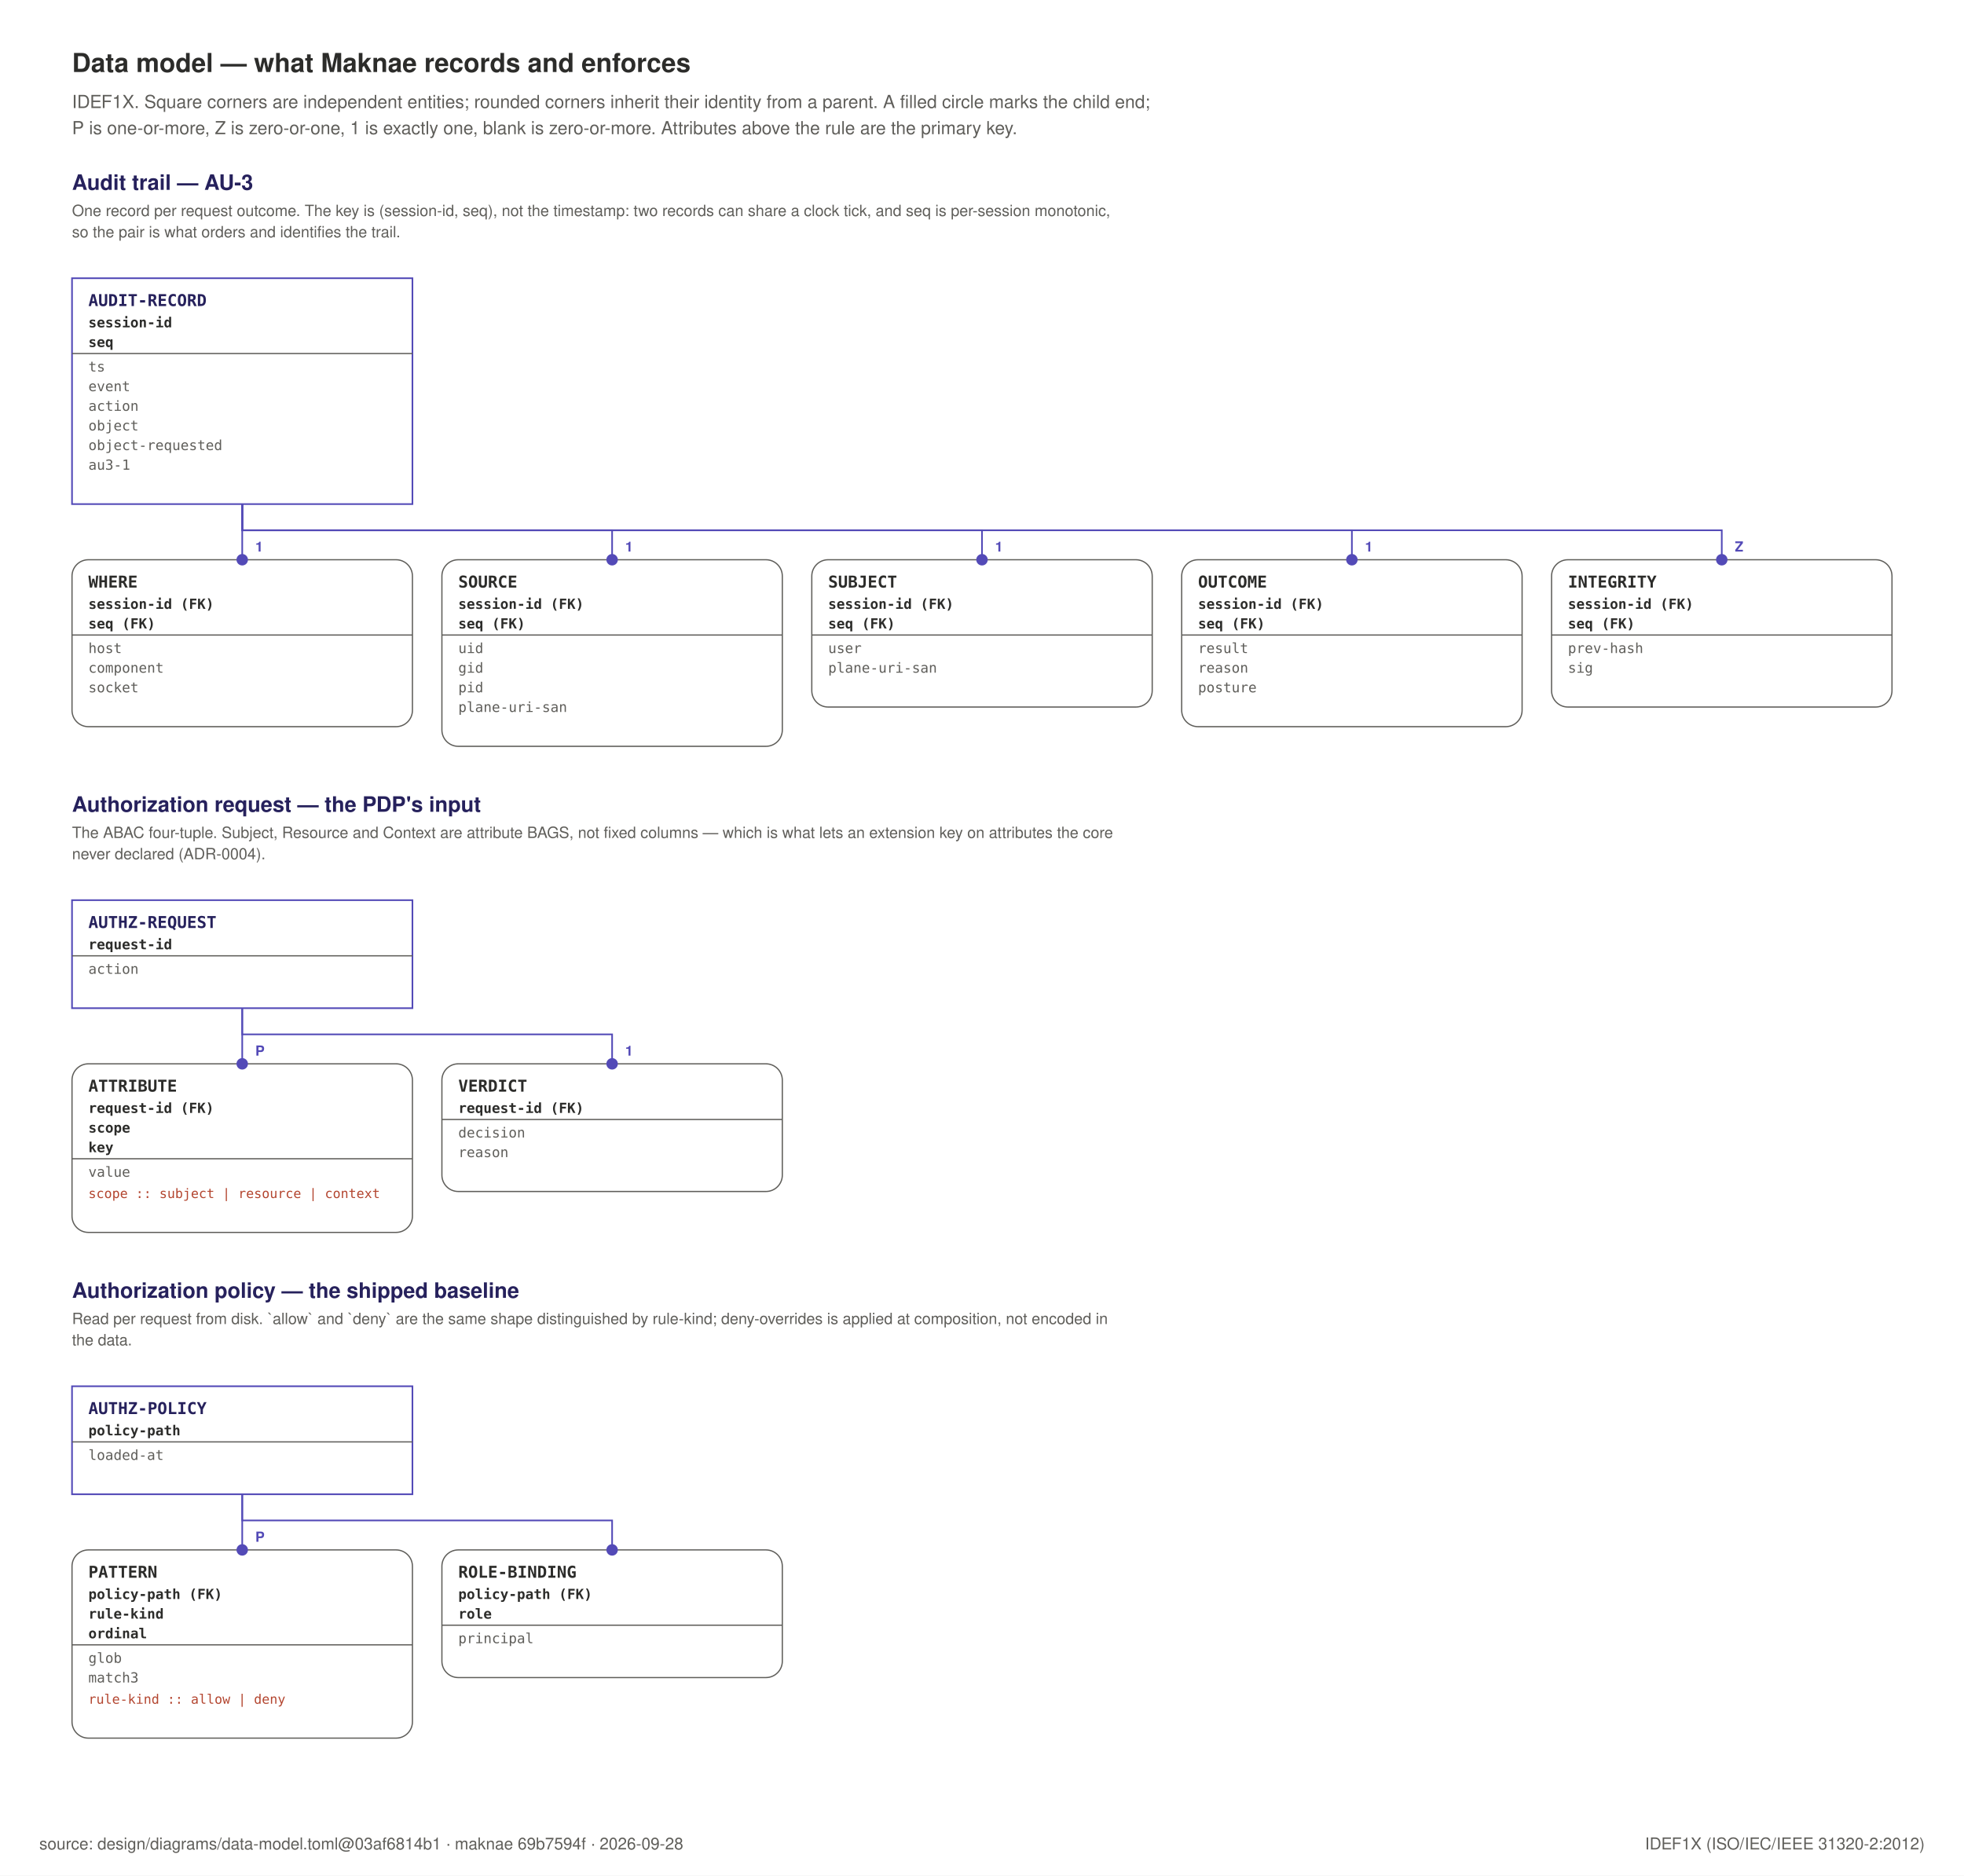
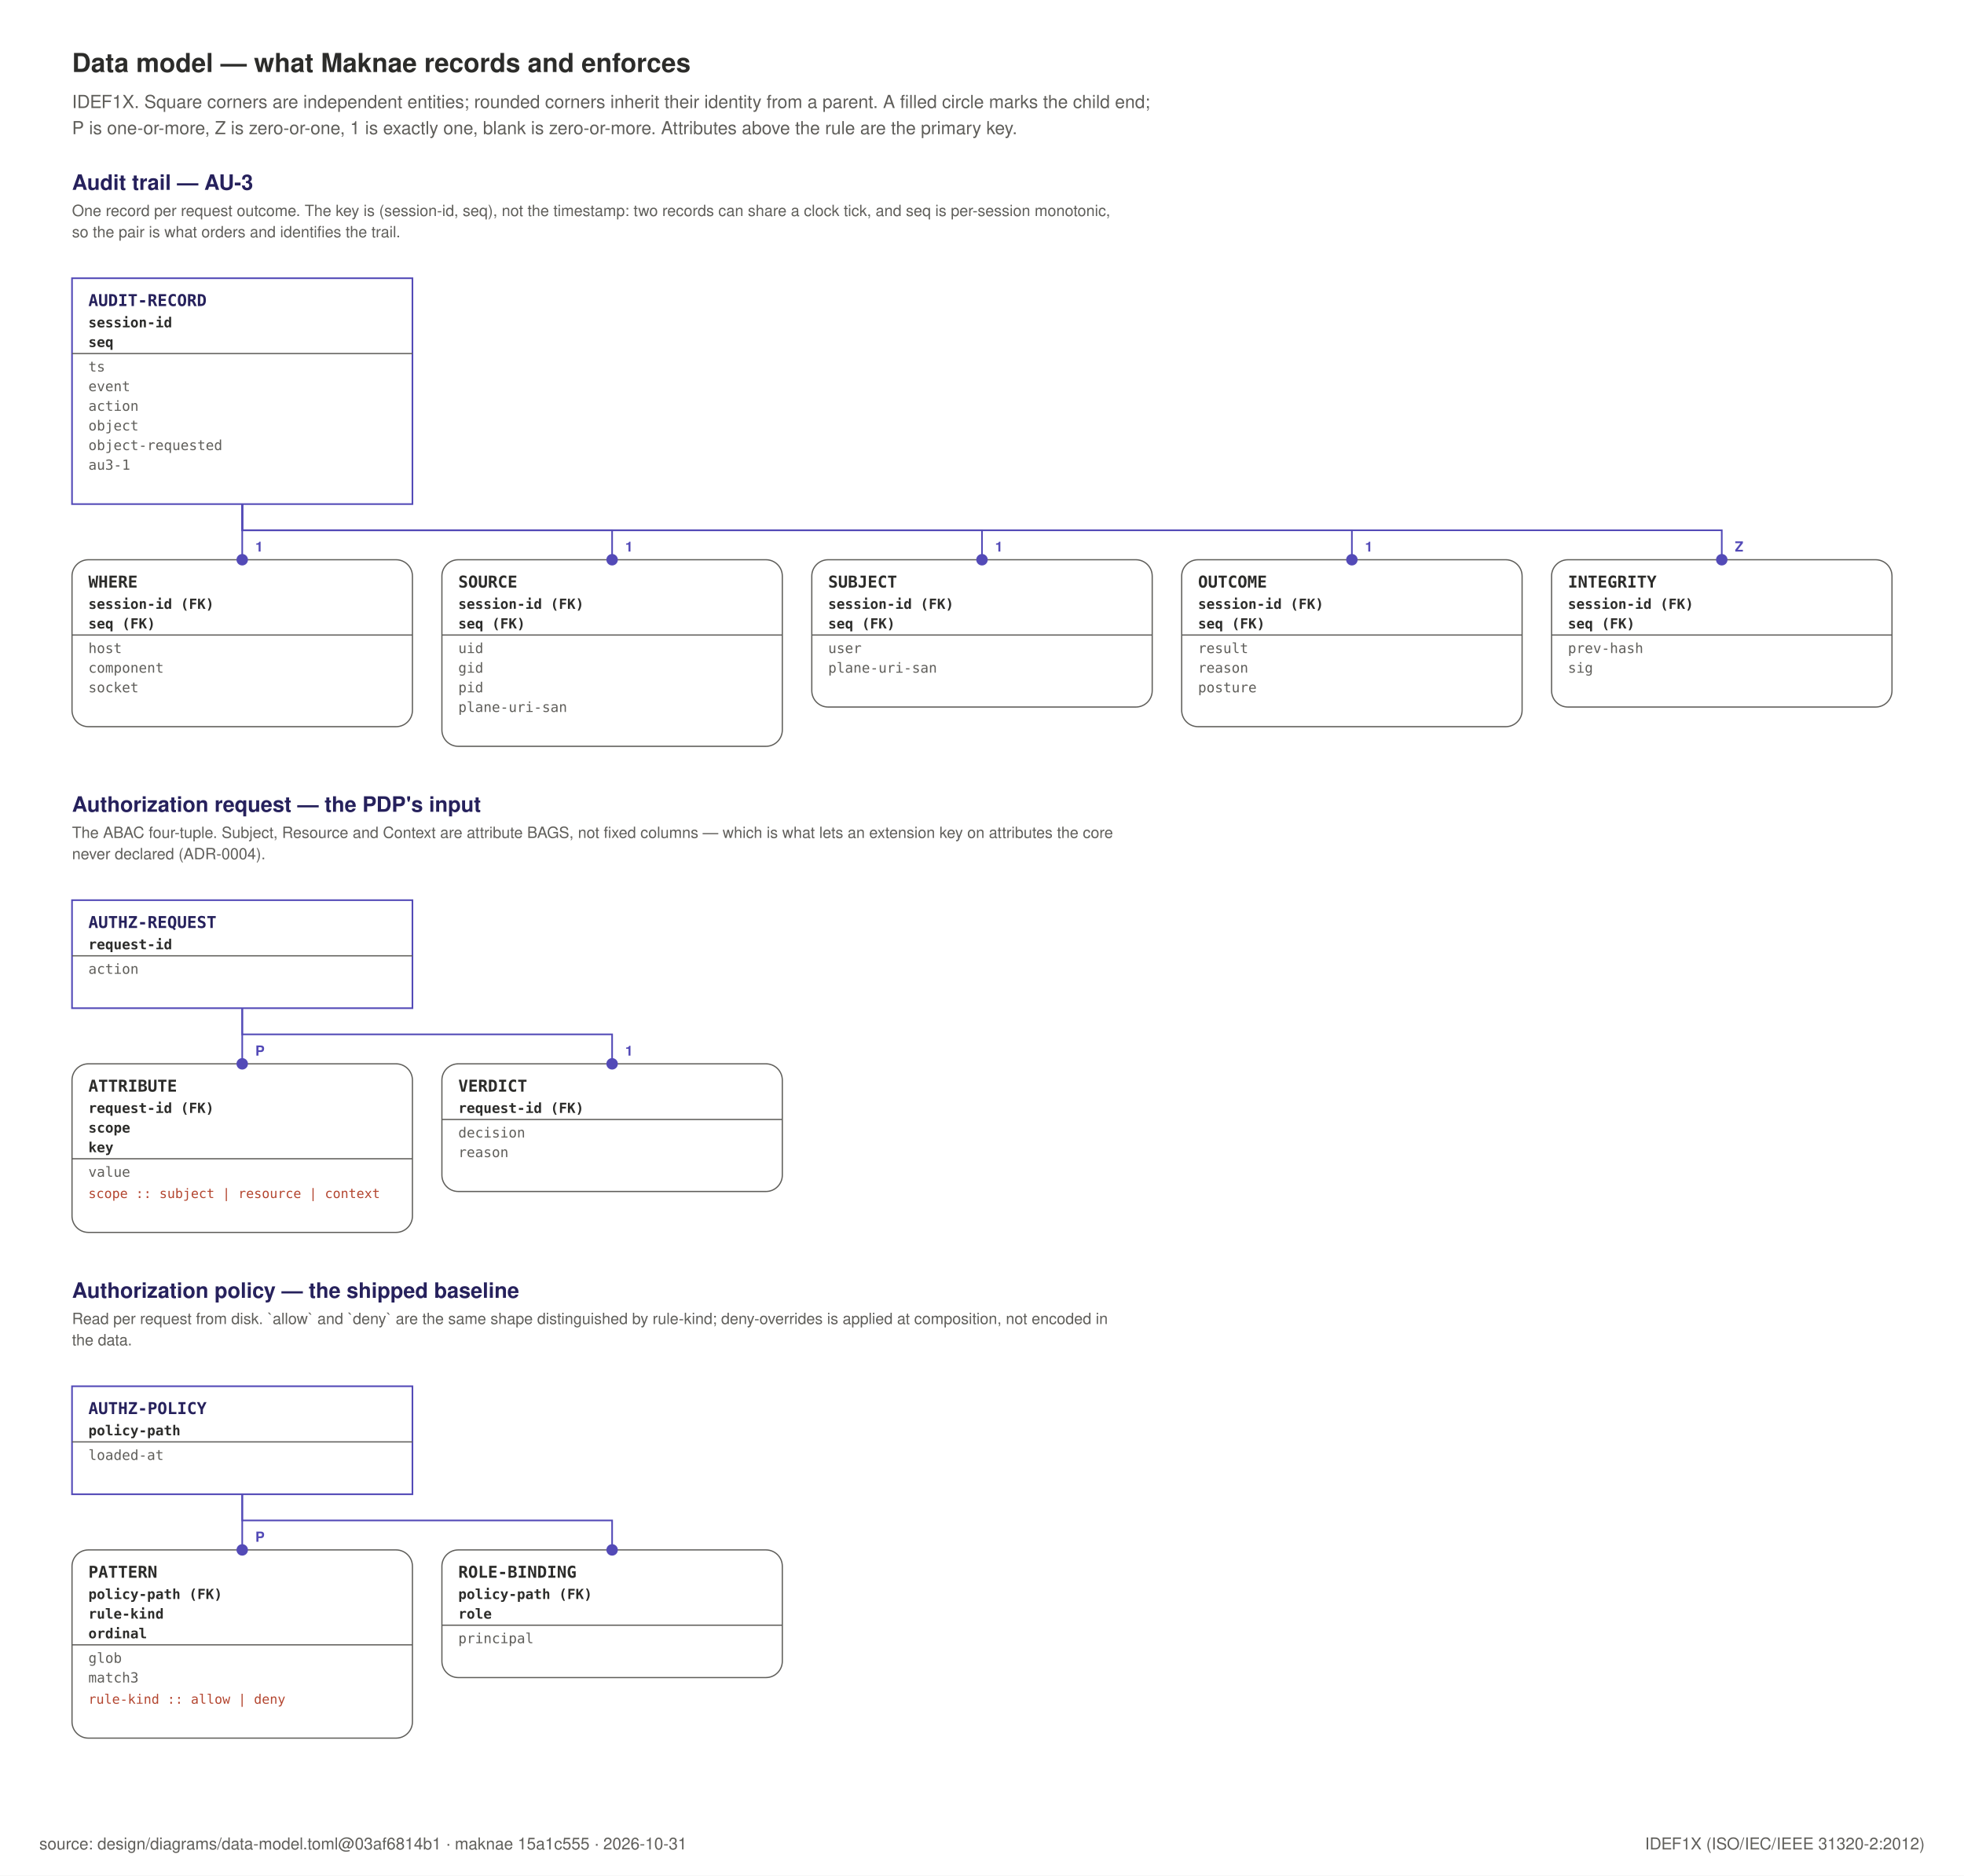
<svg xmlns="http://www.w3.org/2000/svg" width="1200" height="1146" viewBox="0 0 1200 1146" role="img">
  <rect x="0" y="0" width="1200" height="1146" fill="#FFFFFF" />
  <text x="44" y="44" text-anchor="start" font-family="Helvetica, Arial, sans-serif" font-size="16" font-weight="600" fill="#2C2C2A">Data model — what Maknae records and enforces</text>
  <text x="44" y="66" text-anchor="start" font-family="Helvetica, Arial, sans-serif" font-size="11" font-weight="400" fill="#5F5E5A">IDEF1X. Square corners are independent entities; rounded corners inherit their identity from a parent. A filled circle marks the child end;</text>
  <text x="44" y="82" text-anchor="start" font-family="Helvetica, Arial, sans-serif" font-size="11" font-weight="400" fill="#5F5E5A">P is one-or-more, Z is zero-or-one, 1 is exactly one, blank is zero-or-more. Attributes above the rule are the primary key.</text>
  <text x="44" y="116" text-anchor="start" font-family="Helvetica, Arial, sans-serif" font-size="13" font-weight="600" fill="#26215C">Audit trail — AU-3</text>
  <text x="44" y="132" text-anchor="start" font-family="Helvetica, Arial, sans-serif" font-size="9.5" font-weight="400" fill="#5F5E5A">One record per request outcome. The key is (session-id, seq), not the timestamp: two records can share a clock tick, and seq is per-session monotonic,</text>
  <text x="44" y="145" text-anchor="start" font-family="Helvetica, Arial, sans-serif" font-size="9.5" font-weight="400" fill="#5F5E5A">so the pair is what orders and identifies the trail.</text>
  <rect x="44" y="170" width="208" height="138" rx="0" fill="#FFFFFF" stroke="#534AB7" stroke-width="1" />
  <text x="54" y="187" text-anchor="start" font-family="ui-monospace, SFMono-Regular, Menlo, monospace" font-size="10" font-weight="700" fill="#26215C">AUDIT-RECORD</text>
  <text x="54" y="200" text-anchor="start" font-family="ui-monospace, SFMono-Regular, Menlo, monospace" font-size="8.5" font-weight="600" fill="#2C2C2A">session-id</text>
  <text x="54" y="212" text-anchor="start" font-family="ui-monospace, SFMono-Regular, Menlo, monospace" font-size="8.5" font-weight="600" fill="#2C2C2A">seq</text>
  <line x1="44" y1="216" x2="252" y2="216" stroke="#5F5E5A" stroke-width="0.75" />
  <text x="54" y="227" text-anchor="start" font-family="ui-monospace, SFMono-Regular, Menlo, monospace" font-size="8.5" font-weight="400" fill="#5F5E5A">ts</text>
  <text x="54" y="239" text-anchor="start" font-family="ui-monospace, SFMono-Regular, Menlo, monospace" font-size="8.5" font-weight="400" fill="#5F5E5A">event</text>
  <text x="54" y="251" text-anchor="start" font-family="ui-monospace, SFMono-Regular, Menlo, monospace" font-size="8.5" font-weight="400" fill="#5F5E5A">action</text>
  <text x="54" y="263" text-anchor="start" font-family="ui-monospace, SFMono-Regular, Menlo, monospace" font-size="8.5" font-weight="400" fill="#5F5E5A">object</text>
  <text x="54" y="275" text-anchor="start" font-family="ui-monospace, SFMono-Regular, Menlo, monospace" font-size="8.5" font-weight="400" fill="#5F5E5A">object-requested</text>
  <text x="54" y="287" text-anchor="start" font-family="ui-monospace, SFMono-Regular, Menlo, monospace" font-size="8.5" font-weight="400" fill="#5F5E5A">au3-1</text>
  <rect x="44" y="342" width="208" height="102" rx="10" fill="#FFFFFF" stroke="#5F5E5A" stroke-width="0.75" />
  <text x="54" y="359" text-anchor="start" font-family="ui-monospace, SFMono-Regular, Menlo, monospace" font-size="10" font-weight="700" fill="#2C2C2A">WHERE</text>
  <text x="54" y="372" text-anchor="start" font-family="ui-monospace, SFMono-Regular, Menlo, monospace" font-size="8.5" font-weight="600" fill="#2C2C2A">session-id (FK)</text>
  <text x="54" y="384" text-anchor="start" font-family="ui-monospace, SFMono-Regular, Menlo, monospace" font-size="8.5" font-weight="600" fill="#2C2C2A">seq (FK)</text>
  <line x1="44" y1="388" x2="252" y2="388" stroke="#5F5E5A" stroke-width="0.75" />
  <text x="54" y="399" text-anchor="start" font-family="ui-monospace, SFMono-Regular, Menlo, monospace" font-size="8.5" font-weight="400" fill="#5F5E5A">host</text>
  <text x="54" y="411" text-anchor="start" font-family="ui-monospace, SFMono-Regular, Menlo, monospace" font-size="8.5" font-weight="400" fill="#5F5E5A">component</text>
  <text x="54" y="423" text-anchor="start" font-family="ui-monospace, SFMono-Regular, Menlo, monospace" font-size="8.5" font-weight="400" fill="#5F5E5A">socket</text>
  <rect x="270" y="342" width="208" height="114" rx="10" fill="#FFFFFF" stroke="#5F5E5A" stroke-width="0.75" />
  <text x="280" y="359" text-anchor="start" font-family="ui-monospace, SFMono-Regular, Menlo, monospace" font-size="10" font-weight="700" fill="#2C2C2A">SOURCE</text>
  <text x="280" y="372" text-anchor="start" font-family="ui-monospace, SFMono-Regular, Menlo, monospace" font-size="8.5" font-weight="600" fill="#2C2C2A">session-id (FK)</text>
  <text x="280" y="384" text-anchor="start" font-family="ui-monospace, SFMono-Regular, Menlo, monospace" font-size="8.5" font-weight="600" fill="#2C2C2A">seq (FK)</text>
  <line x1="270" y1="388" x2="478" y2="388" stroke="#5F5E5A" stroke-width="0.75" />
  <text x="280" y="399" text-anchor="start" font-family="ui-monospace, SFMono-Regular, Menlo, monospace" font-size="8.5" font-weight="400" fill="#5F5E5A">uid</text>
  <text x="280" y="411" text-anchor="start" font-family="ui-monospace, SFMono-Regular, Menlo, monospace" font-size="8.5" font-weight="400" fill="#5F5E5A">gid</text>
  <text x="280" y="423" text-anchor="start" font-family="ui-monospace, SFMono-Regular, Menlo, monospace" font-size="8.5" font-weight="400" fill="#5F5E5A">pid</text>
  <text x="280" y="435" text-anchor="start" font-family="ui-monospace, SFMono-Regular, Menlo, monospace" font-size="8.5" font-weight="400" fill="#5F5E5A">plane-uri-san</text>
  <rect x="496" y="342" width="208" height="90" rx="10" fill="#FFFFFF" stroke="#5F5E5A" stroke-width="0.75" />
  <text x="506" y="359" text-anchor="start" font-family="ui-monospace, SFMono-Regular, Menlo, monospace" font-size="10" font-weight="700" fill="#2C2C2A">SUBJECT</text>
  <text x="506" y="372" text-anchor="start" font-family="ui-monospace, SFMono-Regular, Menlo, monospace" font-size="8.5" font-weight="600" fill="#2C2C2A">session-id (FK)</text>
  <text x="506" y="384" text-anchor="start" font-family="ui-monospace, SFMono-Regular, Menlo, monospace" font-size="8.5" font-weight="600" fill="#2C2C2A">seq (FK)</text>
  <line x1="496" y1="388" x2="704" y2="388" stroke="#5F5E5A" stroke-width="0.75" />
  <text x="506" y="399" text-anchor="start" font-family="ui-monospace, SFMono-Regular, Menlo, monospace" font-size="8.5" font-weight="400" fill="#5F5E5A">user</text>
  <text x="506" y="411" text-anchor="start" font-family="ui-monospace, SFMono-Regular, Menlo, monospace" font-size="8.5" font-weight="400" fill="#5F5E5A">plane-uri-san</text>
  <rect x="722" y="342" width="208" height="102" rx="10" fill="#FFFFFF" stroke="#5F5E5A" stroke-width="0.75" />
  <text x="732" y="359" text-anchor="start" font-family="ui-monospace, SFMono-Regular, Menlo, monospace" font-size="10" font-weight="700" fill="#2C2C2A">OUTCOME</text>
  <text x="732" y="372" text-anchor="start" font-family="ui-monospace, SFMono-Regular, Menlo, monospace" font-size="8.5" font-weight="600" fill="#2C2C2A">session-id (FK)</text>
  <text x="732" y="384" text-anchor="start" font-family="ui-monospace, SFMono-Regular, Menlo, monospace" font-size="8.5" font-weight="600" fill="#2C2C2A">seq (FK)</text>
  <line x1="722" y1="388" x2="930" y2="388" stroke="#5F5E5A" stroke-width="0.75" />
  <text x="732" y="399" text-anchor="start" font-family="ui-monospace, SFMono-Regular, Menlo, monospace" font-size="8.5" font-weight="400" fill="#5F5E5A">result</text>
  <text x="732" y="411" text-anchor="start" font-family="ui-monospace, SFMono-Regular, Menlo, monospace" font-size="8.5" font-weight="400" fill="#5F5E5A">reason</text>
  <text x="732" y="423" text-anchor="start" font-family="ui-monospace, SFMono-Regular, Menlo, monospace" font-size="8.5" font-weight="400" fill="#5F5E5A">posture</text>
  <rect x="948" y="342" width="208" height="90" rx="10" fill="#FFFFFF" stroke="#5F5E5A" stroke-width="0.75" />
  <text x="958" y="359" text-anchor="start" font-family="ui-monospace, SFMono-Regular, Menlo, monospace" font-size="10" font-weight="700" fill="#2C2C2A">INTEGRITY</text>
  <text x="958" y="372" text-anchor="start" font-family="ui-monospace, SFMono-Regular, Menlo, monospace" font-size="8.5" font-weight="600" fill="#2C2C2A">session-id (FK)</text>
  <text x="958" y="384" text-anchor="start" font-family="ui-monospace, SFMono-Regular, Menlo, monospace" font-size="8.5" font-weight="600" fill="#2C2C2A">seq (FK)</text>
  <line x1="948" y1="388" x2="1156" y2="388" stroke="#5F5E5A" stroke-width="0.75" />
  <text x="958" y="399" text-anchor="start" font-family="ui-monospace, SFMono-Regular, Menlo, monospace" font-size="8.5" font-weight="400" fill="#5F5E5A">prev-hash</text>
  <text x="958" y="411" text-anchor="start" font-family="ui-monospace, SFMono-Regular, Menlo, monospace" font-size="8.5" font-weight="400" fill="#5F5E5A">sig</text>
  <text x="44" y="496" text-anchor="start" font-family="Helvetica, Arial, sans-serif" font-size="13" font-weight="600" fill="#26215C">Authorization request — the PDP's input</text>
  <text x="44" y="512" text-anchor="start" font-family="Helvetica, Arial, sans-serif" font-size="9.5" font-weight="400" fill="#5F5E5A">The ABAC four-tuple. Subject, Resource and Context are attribute BAGS, not fixed columns — which is what lets an extension key on attributes the core</text>
  <text x="44" y="525" text-anchor="start" font-family="Helvetica, Arial, sans-serif" font-size="9.5" font-weight="400" fill="#5F5E5A">never declared (ADR-0004).</text>
  <rect x="44" y="550" width="208" height="66" rx="0" fill="#FFFFFF" stroke="#534AB7" stroke-width="1" />
  <text x="54" y="567" text-anchor="start" font-family="ui-monospace, SFMono-Regular, Menlo, monospace" font-size="10" font-weight="700" fill="#26215C">AUTHZ-REQUEST</text>
  <text x="54" y="580" text-anchor="start" font-family="ui-monospace, SFMono-Regular, Menlo, monospace" font-size="8.5" font-weight="600" fill="#2C2C2A">request-id</text>
  <line x1="44" y1="584" x2="252" y2="584" stroke="#5F5E5A" stroke-width="0.75" />
  <text x="54" y="595" text-anchor="start" font-family="ui-monospace, SFMono-Regular, Menlo, monospace" font-size="8.5" font-weight="400" fill="#5F5E5A">action</text>
  <rect x="44" y="650" width="208" height="103" rx="10" fill="#FFFFFF" stroke="#5F5E5A" stroke-width="0.75" />
  <text x="54" y="667" text-anchor="start" font-family="ui-monospace, SFMono-Regular, Menlo, monospace" font-size="10" font-weight="700" fill="#2C2C2A">ATTRIBUTE</text>
  <text x="54" y="680" text-anchor="start" font-family="ui-monospace, SFMono-Regular, Menlo, monospace" font-size="8.5" font-weight="600" fill="#2C2C2A">request-id (FK)</text>
  <text x="54" y="692" text-anchor="start" font-family="ui-monospace, SFMono-Regular, Menlo, monospace" font-size="8.5" font-weight="600" fill="#2C2C2A">scope</text>
  <text x="54" y="704" text-anchor="start" font-family="ui-monospace, SFMono-Regular, Menlo, monospace" font-size="8.5" font-weight="600" fill="#2C2C2A">key</text>
  <line x1="44" y1="708" x2="252" y2="708" stroke="#5F5E5A" stroke-width="0.75" />
  <text x="54" y="719" text-anchor="start" font-family="ui-monospace, SFMono-Regular, Menlo, monospace" font-size="8.5" font-weight="400" fill="#5F5E5A">value</text>
  <text x="54" y="732" text-anchor="start" font-family="ui-monospace, SFMono-Regular, Menlo, monospace" font-size="8" font-weight="400" fill="#B3452F">scope :: subject | resource | context</text>
  <rect x="270" y="650" width="208" height="78" rx="10" fill="#FFFFFF" stroke="#5F5E5A" stroke-width="0.75" />
  <text x="280" y="667" text-anchor="start" font-family="ui-monospace, SFMono-Regular, Menlo, monospace" font-size="10" font-weight="700" fill="#2C2C2A">VERDICT</text>
  <text x="280" y="680" text-anchor="start" font-family="ui-monospace, SFMono-Regular, Menlo, monospace" font-size="8.5" font-weight="600" fill="#2C2C2A">request-id (FK)</text>
  <line x1="270" y1="684" x2="478" y2="684" stroke="#5F5E5A" stroke-width="0.75" />
  <text x="280" y="695" text-anchor="start" font-family="ui-monospace, SFMono-Regular, Menlo, monospace" font-size="8.5" font-weight="400" fill="#5F5E5A">decision</text>
  <text x="280" y="707" text-anchor="start" font-family="ui-monospace, SFMono-Regular, Menlo, monospace" font-size="8.5" font-weight="400" fill="#5F5E5A">reason</text>
  <text x="44" y="793" text-anchor="start" font-family="Helvetica, Arial, sans-serif" font-size="13" font-weight="600" fill="#26215C">Authorization policy — the shipped baseline</text>
  <text x="44" y="809" text-anchor="start" font-family="Helvetica, Arial, sans-serif" font-size="9.5" font-weight="400" fill="#5F5E5A">Read per request from disk. `allow` and `deny` are the same shape distinguished by rule-kind; deny-overrides is applied at composition, not encoded in</text>
  <text x="44" y="822" text-anchor="start" font-family="Helvetica, Arial, sans-serif" font-size="9.5" font-weight="400" fill="#5F5E5A">the data.</text>
  <rect x="44" y="847" width="208" height="66" rx="0" fill="#FFFFFF" stroke="#534AB7" stroke-width="1" />
  <text x="54" y="864" text-anchor="start" font-family="ui-monospace, SFMono-Regular, Menlo, monospace" font-size="10" font-weight="700" fill="#26215C">AUTHZ-POLICY</text>
  <text x="54" y="877" text-anchor="start" font-family="ui-monospace, SFMono-Regular, Menlo, monospace" font-size="8.5" font-weight="600" fill="#2C2C2A">policy-path</text>
  <line x1="44" y1="881" x2="252" y2="881" stroke="#5F5E5A" stroke-width="0.75" />
  <text x="54" y="892" text-anchor="start" font-family="ui-monospace, SFMono-Regular, Menlo, monospace" font-size="8.5" font-weight="400" fill="#5F5E5A">loaded-at</text>
  <rect x="44" y="947" width="208" height="115" rx="10" fill="#FFFFFF" stroke="#5F5E5A" stroke-width="0.75" />
  <text x="54" y="964" text-anchor="start" font-family="ui-monospace, SFMono-Regular, Menlo, monospace" font-size="10" font-weight="700" fill="#2C2C2A">PATTERN</text>
  <text x="54" y="977" text-anchor="start" font-family="ui-monospace, SFMono-Regular, Menlo, monospace" font-size="8.5" font-weight="600" fill="#2C2C2A">policy-path (FK)</text>
  <text x="54" y="989" text-anchor="start" font-family="ui-monospace, SFMono-Regular, Menlo, monospace" font-size="8.5" font-weight="600" fill="#2C2C2A">rule-kind</text>
  <text x="54" y="1001" text-anchor="start" font-family="ui-monospace, SFMono-Regular, Menlo, monospace" font-size="8.5" font-weight="600" fill="#2C2C2A">ordinal</text>
  <line x1="44" y1="1005" x2="252" y2="1005" stroke="#5F5E5A" stroke-width="0.75" />
  <text x="54" y="1016" text-anchor="start" font-family="ui-monospace, SFMono-Regular, Menlo, monospace" font-size="8.5" font-weight="400" fill="#5F5E5A">glob</text>
  <text x="54" y="1028" text-anchor="start" font-family="ui-monospace, SFMono-Regular, Menlo, monospace" font-size="8.5" font-weight="400" fill="#5F5E5A">match3</text>
  <text x="54" y="1041" text-anchor="start" font-family="ui-monospace, SFMono-Regular, Menlo, monospace" font-size="8" font-weight="400" fill="#B3452F">rule-kind :: allow | deny</text>
  <rect x="270" y="947" width="208" height="78" rx="10" fill="#FFFFFF" stroke="#5F5E5A" stroke-width="0.75" />
  <text x="280" y="964" text-anchor="start" font-family="ui-monospace, SFMono-Regular, Menlo, monospace" font-size="10" font-weight="700" fill="#2C2C2A">ROLE-BINDING</text>
  <text x="280" y="977" text-anchor="start" font-family="ui-monospace, SFMono-Regular, Menlo, monospace" font-size="8.5" font-weight="600" fill="#2C2C2A">policy-path (FK)</text>
  <text x="280" y="989" text-anchor="start" font-family="ui-monospace, SFMono-Regular, Menlo, monospace" font-size="8.5" font-weight="600" fill="#2C2C2A">role</text>
  <line x1="270" y1="993" x2="478" y2="993" stroke="#5F5E5A" stroke-width="0.75" />
  <text x="280" y="1004" text-anchor="start" font-family="ui-monospace, SFMono-Regular, Menlo, monospace" font-size="8.5" font-weight="400" fill="#5F5E5A">principal</text>
  <path d="M 148.0 308 V 324 H 148.0 V 342" fill="none" stroke="#534AB7" stroke-width="1" />
  <circle cx="148.0" cy="342" r="3.5" fill="#534AB7" />
  <text x="156.0" y="337" text-anchor="start" font-family="Helvetica, Arial, sans-serif" font-size="8.5" font-weight="700" fill="#534AB7">1</text>
  <path d="M 148.0 308 V 324 H 374.0 V 342" fill="none" stroke="#534AB7" stroke-width="1" />
  <circle cx="374.0" cy="342" r="3.5" fill="#534AB7" />
  <text x="382.0" y="337" text-anchor="start" font-family="Helvetica, Arial, sans-serif" font-size="8.5" font-weight="700" fill="#534AB7">1</text>
  <path d="M 148.0 308 V 324 H 600.0 V 342" fill="none" stroke="#534AB7" stroke-width="1" />
  <circle cx="600.0" cy="342" r="3.5" fill="#534AB7" />
  <text x="608.0" y="337" text-anchor="start" font-family="Helvetica, Arial, sans-serif" font-size="8.5" font-weight="700" fill="#534AB7">1</text>
  <path d="M 148.0 308 V 324 H 826.0 V 342" fill="none" stroke="#534AB7" stroke-width="1" />
  <circle cx="826.0" cy="342" r="3.5" fill="#534AB7" />
  <text x="834.0" y="337" text-anchor="start" font-family="Helvetica, Arial, sans-serif" font-size="8.5" font-weight="700" fill="#534AB7">1</text>
  <path d="M 148.0 308 V 324 H 1052.0 V 342" fill="none" stroke="#534AB7" stroke-width="1" />
  <circle cx="1052.0" cy="342" r="3.5" fill="#534AB7" />
  <text x="1060.0" y="337" text-anchor="start" font-family="Helvetica, Arial, sans-serif" font-size="8.5" font-weight="700" fill="#534AB7">Z</text>
  <path d="M 148.0 616 V 632 H 148.0 V 650" fill="none" stroke="#534AB7" stroke-width="1" />
  <circle cx="148.0" cy="650" r="3.5" fill="#534AB7" />
  <text x="156.0" y="645" text-anchor="start" font-family="Helvetica, Arial, sans-serif" font-size="8.5" font-weight="700" fill="#534AB7">P</text>
  <path d="M 148.0 616 V 632 H 374.0 V 650" fill="none" stroke="#534AB7" stroke-width="1" />
  <circle cx="374.0" cy="650" r="3.5" fill="#534AB7" />
  <text x="382.0" y="645" text-anchor="start" font-family="Helvetica, Arial, sans-serif" font-size="8.5" font-weight="700" fill="#534AB7">1</text>
  <path d="M 148.0 913 V 929 H 148.0 V 947" fill="none" stroke="#534AB7" stroke-width="1" />
  <circle cx="148.0" cy="947" r="3.5" fill="#534AB7" />
  <text x="156.0" y="942" text-anchor="start" font-family="Helvetica, Arial, sans-serif" font-size="8.5" font-weight="700" fill="#534AB7">P</text>
  <path d="M 148.0 913 V 929 H 374.0 V 947" fill="none" stroke="#534AB7" stroke-width="1" />
  <circle cx="374.0" cy="947" r="3.5" fill="#534AB7" />
-   <text x="24" y="1130" text-anchor="start" font-family="Helvetica, Arial, sans-serif" font-size="10" font-weight="400" fill="#5F5E5A">source: design/diagrams/data-model.toml@03af6814b1 · maknae 69b7594f · 2026-09-28</text>
+   <text x="24" y="1130" text-anchor="start" font-family="Helvetica, Arial, sans-serif" font-size="10" font-weight="400" fill="#5F5E5A">source: design/diagrams/data-model.toml@03af6814b1 · maknae 15a1c555 · 2026-10-31</text>
  <text x="1176" y="1130" text-anchor="end" font-family="Helvetica, Arial, sans-serif" font-size="10" font-weight="400" fill="#5F5E5A">IDEF1X (ISO/IEC/IEEE 31320-2:2012)</text>
</svg>
